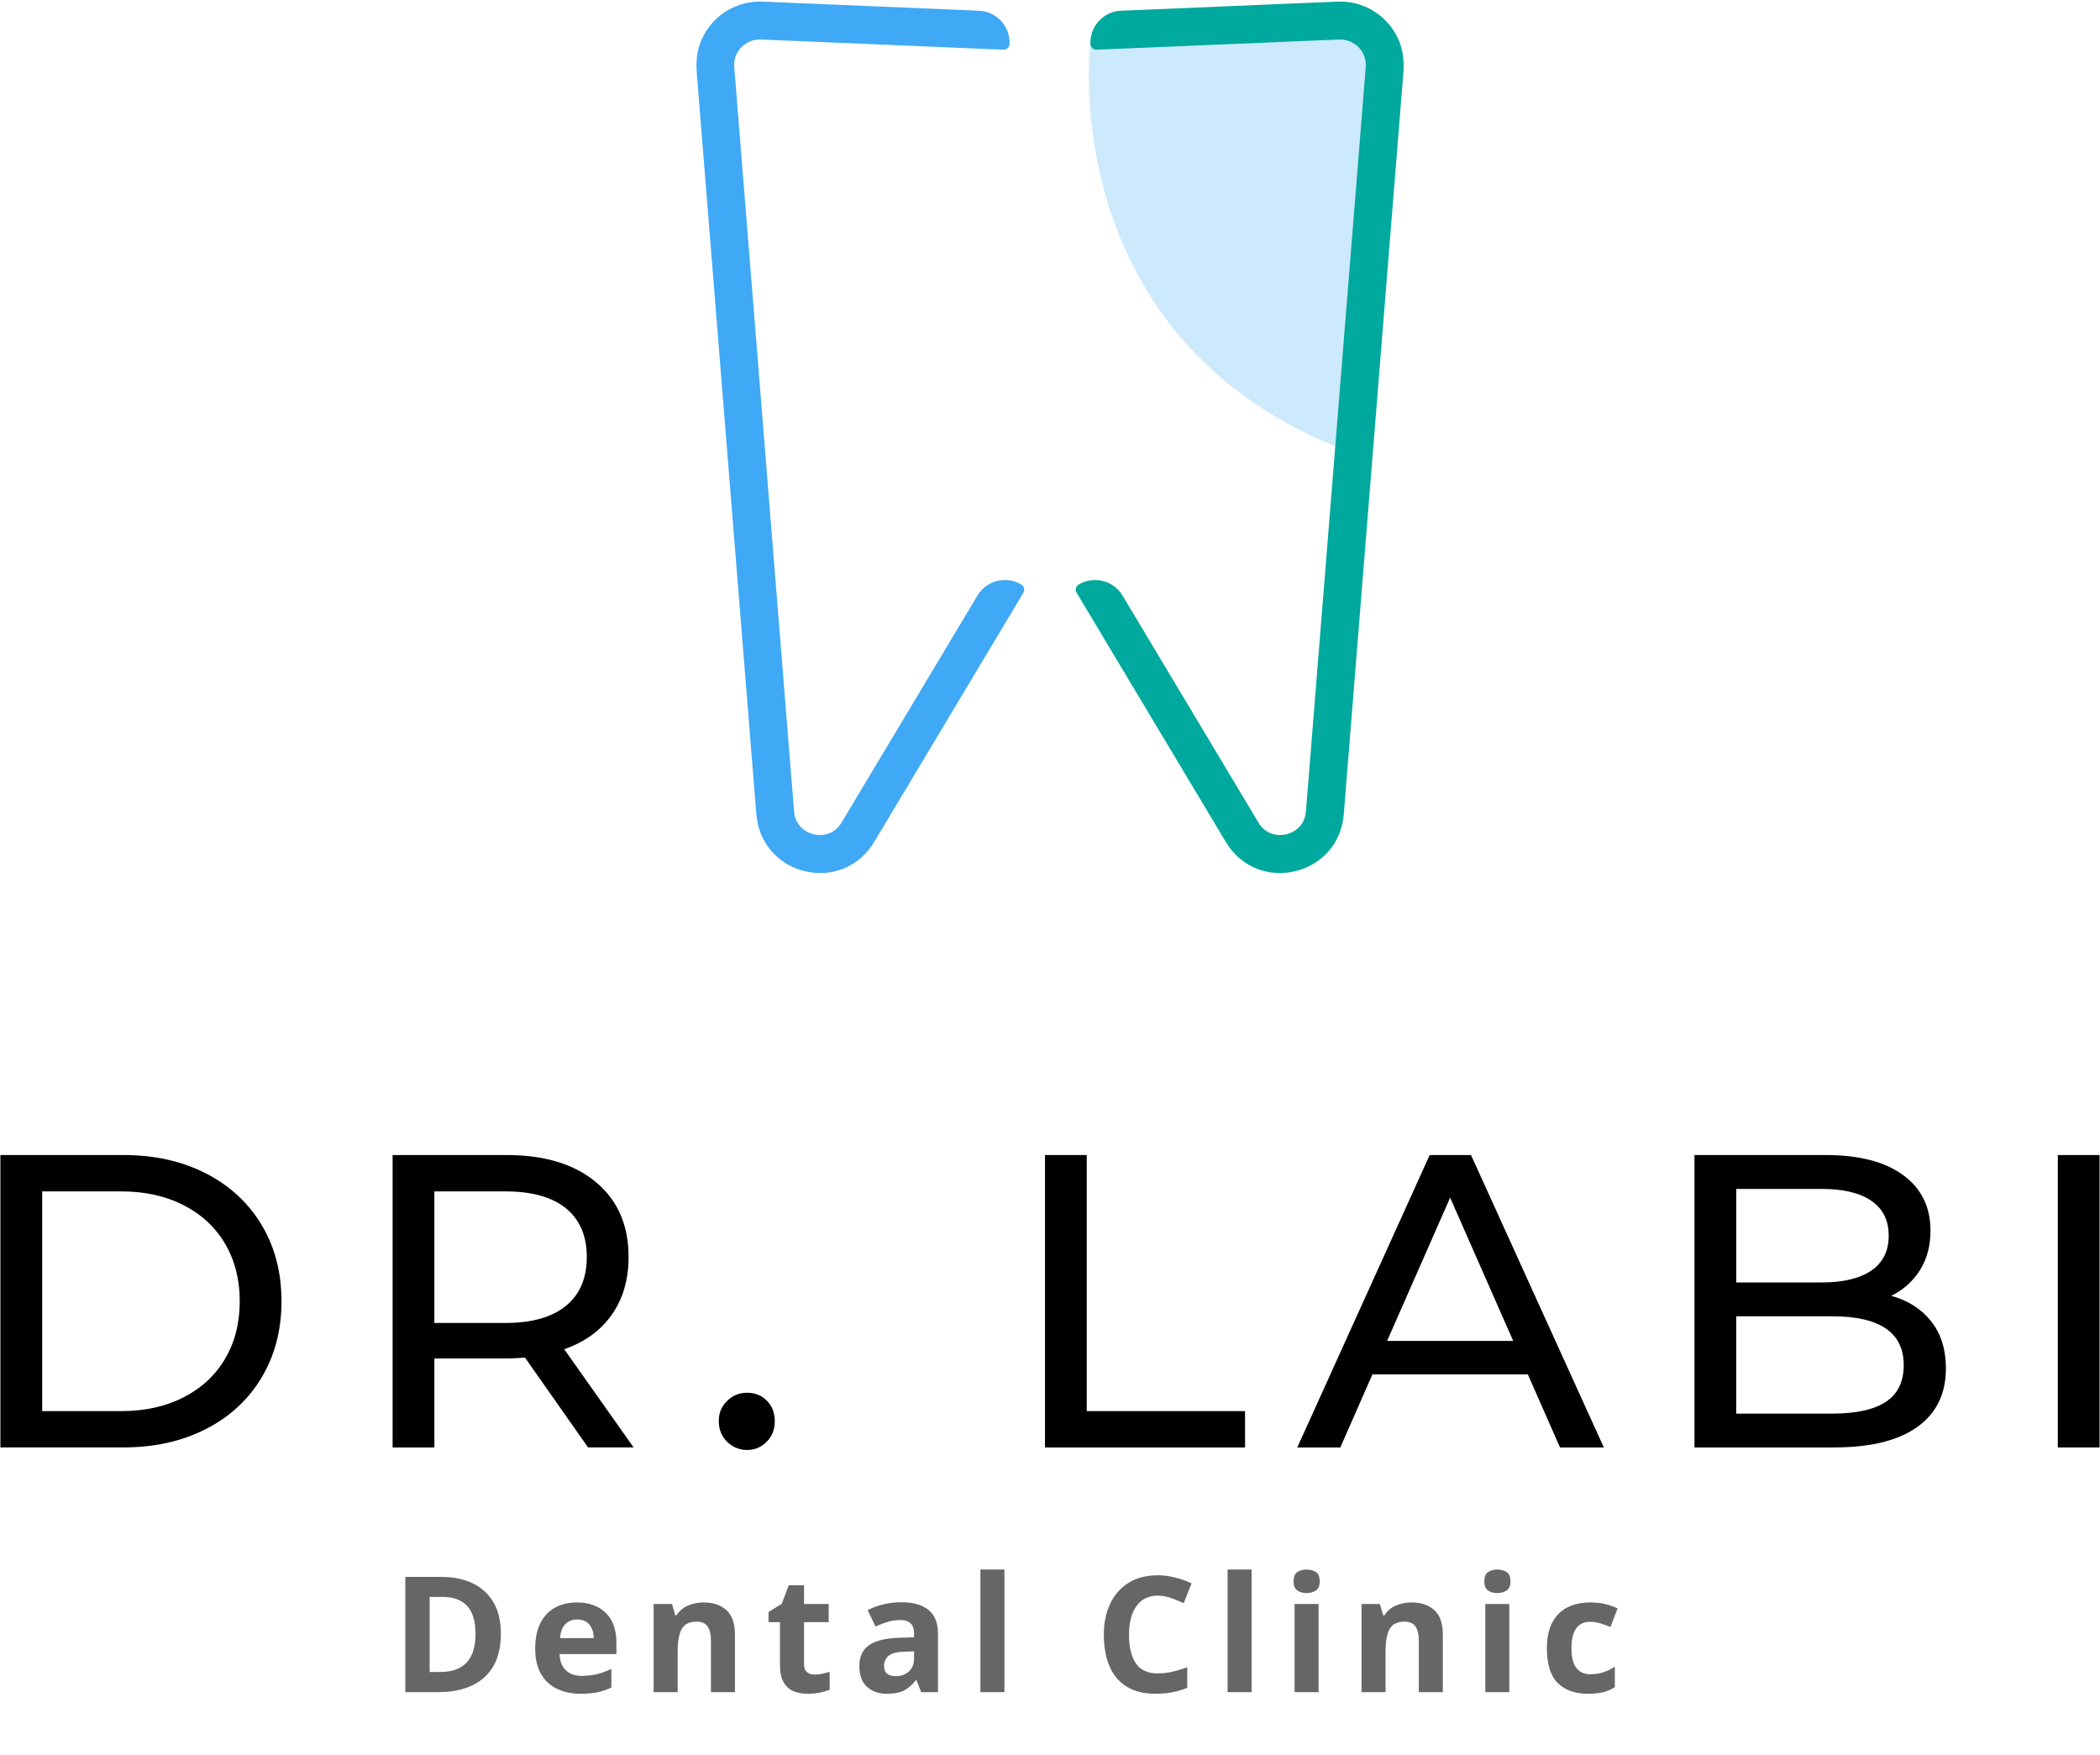
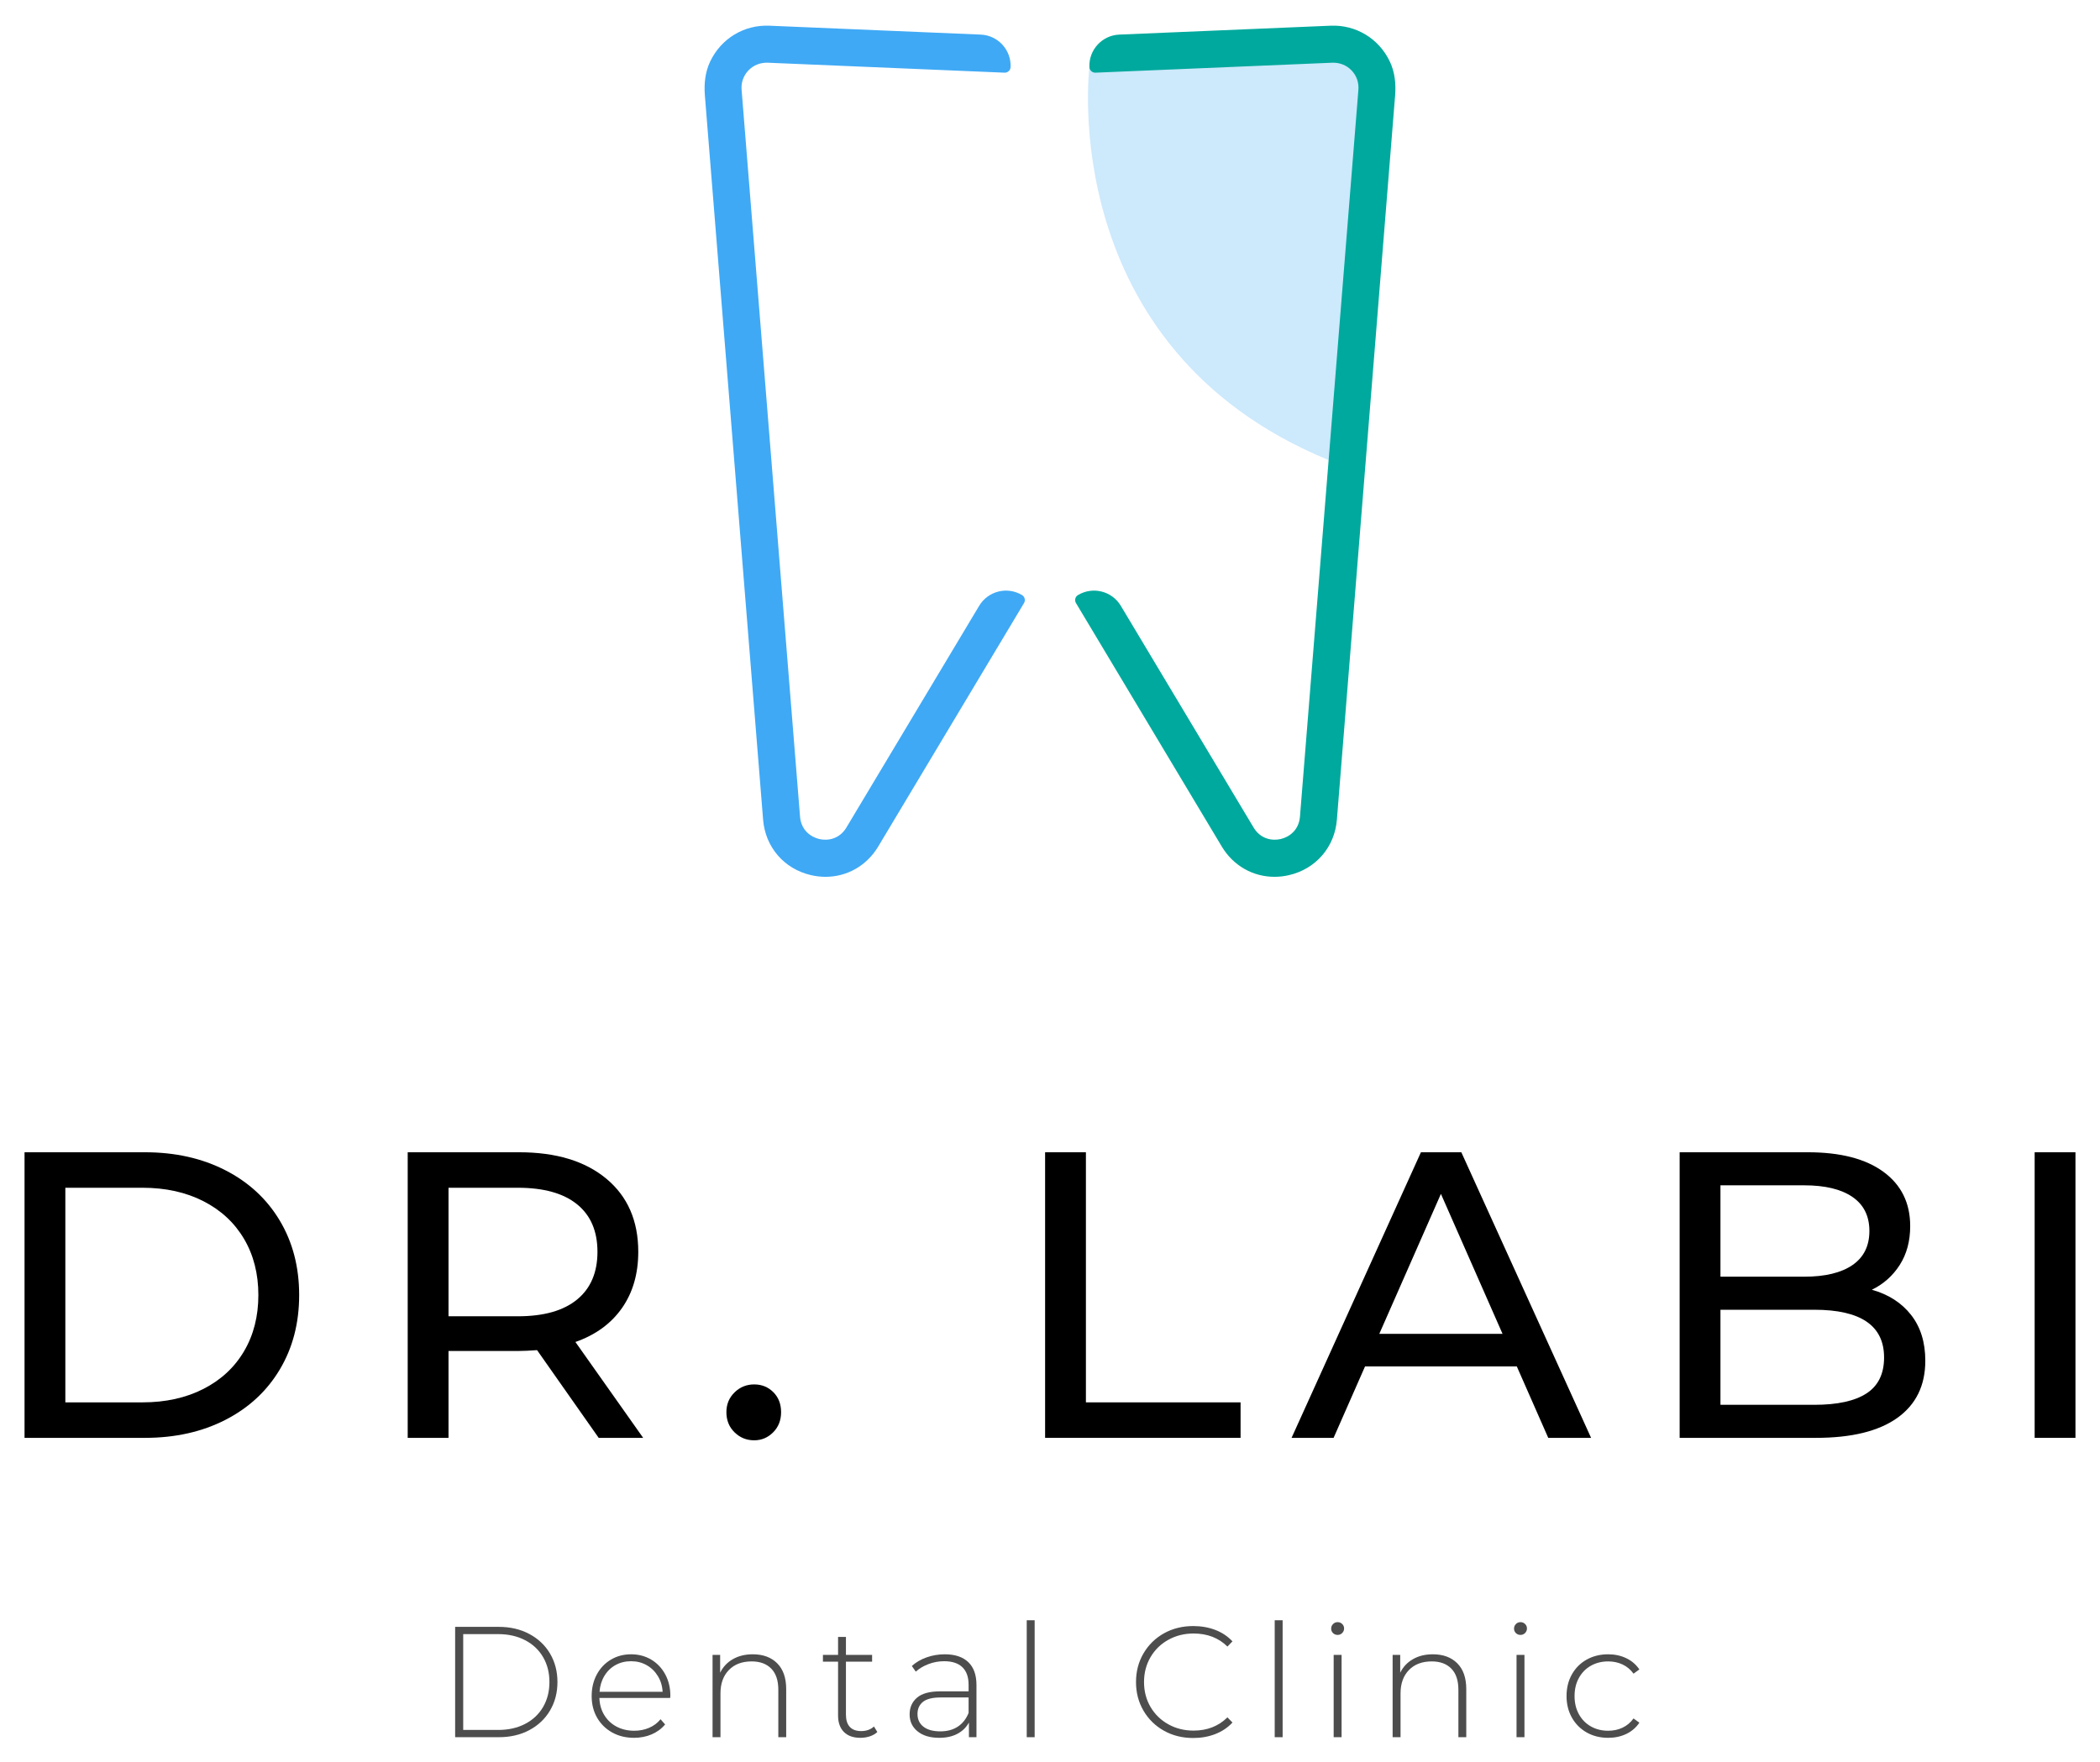
- <svg xmlns="http://www.w3.org/2000/svg" version="1.1" viewBox="0 0 680 568">
+ <svg xmlns="http://www.w3.org/2000/svg" xmlns:xlink="http://www.w3.org/1999/xlink" width="696" height="584" viewBox="612 661 696 584">
  <defs>
-     <style>
-       .st0, .st1 {
-         fill: #3fa9f5;
-       }
- 
-       .st1 {
-         opacity: .26;
-       }
- 
-       .st2 {
-         fill: #00a99d;
-       }
- 
-       .st3 {
-         fill: #666;
-         font-family: Montserrat-Bold, Montserrat;
-         font-size: 52.25px;
-         font-weight: 700;
-         letter-spacing: .11em;
-       }
-     </style>
+     <g>
+       <g id="glyph-0-0">
+         <path d="M 6.375 -36.578 L 20.844 -36.578 C 24.645 -36.578 28.016 -35.789 30.953 -34.219 C 33.898 -32.656 36.191 -30.488 37.828 -27.719 C 39.461 -24.945 40.281 -21.801 40.281 -18.281 C 40.281 -14.77 39.461 -11.629 37.828 -8.859 C 36.191 -6.086 33.898 -3.914 30.953 -2.344 C 28.016 -0.781 24.645 0 20.844 0 L 6.375 0 Z M 20.641 -2.406 C 24.016 -2.406 26.988 -3.07 29.562 -4.406 C 32.145 -5.75 34.133 -7.625 35.531 -10.031 C 36.926 -12.438 37.625 -15.188 37.625 -18.281 C 37.625 -21.383 36.926 -24.133 35.531 -26.531 C 34.133 -28.938 32.145 -30.812 29.562 -32.156 C 26.988 -33.5 24.016 -34.172 20.641 -34.172 L 9.047 -34.172 L 9.047 -2.406 Z M 20.641 -2.406 " />
+       </g>
+       <g id="glyph-0-1">
+         <path d="M 28.578 -13.016 L 5.125 -13.016 C 5.188 -10.891 5.723 -9 6.734 -7.344 C 7.742 -5.688 9.109 -4.406 10.828 -3.5 C 12.555 -2.594 14.504 -2.141 16.672 -2.141 C 18.441 -2.141 20.082 -2.461 21.594 -3.109 C 23.113 -3.754 24.379 -4.703 25.391 -5.953 L 26.906 -4.234 C 25.719 -2.805 24.227 -1.707 22.438 -0.938 C 20.645 -0.176 18.703 0.203 16.609 0.203 C 13.898 0.203 11.484 -0.383 9.359 -1.562 C 7.234 -2.75 5.566 -4.383 4.359 -6.469 C 3.16 -8.562 2.562 -10.953 2.562 -13.641 C 2.562 -16.285 3.125 -18.66 4.25 -20.766 C 5.383 -22.879 6.941 -24.523 8.922 -25.703 C 10.91 -26.891 13.145 -27.484 15.625 -27.484 C 18.094 -27.484 20.312 -26.898 22.281 -25.734 C 24.25 -24.566 25.801 -22.938 26.938 -20.844 C 28.07 -18.758 28.641 -16.391 28.641 -13.734 Z M 15.625 -25.188 C 13.707 -25.188 11.984 -24.758 10.453 -23.906 C 8.922 -23.051 7.691 -21.848 6.766 -20.297 C 5.836 -18.742 5.305 -16.992 5.172 -15.047 L 26.078 -15.047 C 25.973 -16.992 25.445 -18.734 24.5 -20.266 C 23.562 -21.805 22.328 -23.008 20.797 -23.875 C 19.266 -24.75 17.539 -25.188 15.625 -25.188 Z M 15.625 -25.188 " />
+       </g>
+       <g id="glyph-0-2">
+         <path d="M 18.859 -27.484 C 22.273 -27.484 24.973 -26.488 26.953 -24.5 C 28.941 -22.52 29.938 -19.664 29.938 -15.938 L 29.938 0 L 27.328 0 L 27.328 -15.734 C 27.328 -18.797 26.551 -21.125 25 -22.719 C 23.445 -24.32 21.281 -25.125 18.5 -25.125 C 15.289 -25.125 12.766 -24.164 10.922 -22.25 C 9.078 -20.344 8.156 -17.77 8.156 -14.531 L 8.156 0 L 5.531 0 L 5.531 -27.281 L 8.047 -27.281 L 8.047 -21.375 C 8.984 -23.289 10.383 -24.785 12.25 -25.859 C 14.113 -26.941 16.316 -27.484 18.859 -27.484 Z M 18.859 -27.484 " />
+       </g>
+       <g id="glyph-0-3">
+         <path d="M 19.078 -1.719 C 18.41 -1.094 17.578 -0.613 16.578 -0.281 C 15.586 0.039 14.555 0.203 13.484 0.203 C 11.109 0.203 9.273 -0.445 7.984 -1.75 C 6.703 -3.051 6.062 -4.867 6.062 -7.203 L 6.062 -25.031 L 1.047 -25.031 L 1.047 -27.281 L 6.062 -27.281 L 6.062 -33.234 L 8.672 -33.234 L 8.672 -27.281 L 17.344 -27.281 L 17.344 -25.031 L 8.672 -25.031 L 8.672 -7.469 C 8.672 -5.695 9.098 -4.348 9.953 -3.422 C 10.805 -2.492 12.066 -2.031 13.734 -2.031 C 15.441 -2.031 16.852 -2.535 17.969 -3.547 Z M 19.078 -1.719 " />
+       </g>
+       <g id="glyph-0-4">
+         <path d="M 14.734 -27.484 C 18.109 -27.484 20.703 -26.617 22.516 -24.891 C 24.328 -23.172 25.234 -20.641 25.234 -17.297 L 25.234 0 L 22.734 0 L 22.734 -4.859 C 21.859 -3.254 20.582 -2.008 18.906 -1.125 C 17.238 -0.238 15.238 0.203 12.906 0.203 C 9.875 0.203 7.477 -0.508 5.719 -1.938 C 3.957 -3.363 3.078 -5.242 3.078 -7.578 C 3.078 -9.836 3.883 -11.672 5.5 -13.078 C 7.125 -14.492 9.711 -15.203 13.266 -15.203 L 22.625 -15.203 L 22.625 -17.406 C 22.625 -19.945 21.938 -21.879 20.562 -23.203 C 19.188 -24.523 17.176 -25.188 14.531 -25.188 C 12.719 -25.188 10.984 -24.867 9.328 -24.234 C 7.672 -23.609 6.27 -22.773 5.125 -21.734 L 3.812 -23.609 C 5.176 -24.836 6.812 -25.789 8.719 -26.469 C 10.633 -27.145 12.641 -27.484 14.734 -27.484 Z M 13.266 -1.938 C 15.535 -1.938 17.461 -2.457 19.047 -3.5 C 20.629 -4.539 21.82 -6.055 22.625 -8.047 L 22.625 -13.172 L 13.328 -13.172 C 10.641 -13.172 8.691 -12.68 7.484 -11.703 C 6.285 -10.723 5.688 -9.383 5.688 -7.688 C 5.688 -5.906 6.348 -4.5 7.672 -3.469 C 9.004 -2.445 10.867 -1.938 13.266 -1.938 Z M 13.266 -1.938 " />
+       </g>
+       <g id="glyph-0-5">
+         <path d="M 5.531 -38.766 L 8.156 -38.766 L 8.156 0 L 5.531 0 Z M 5.531 -38.766 " />
+       </g>
+       <g id="glyph-0-6">
+ </g>
+       <g id="glyph-0-7">
+         <path d="M 21.844 0.266 C 18.25 0.266 15.016 -0.535 12.141 -2.141 C 9.273 -3.742 7.016 -5.957 5.359 -8.781 C 3.703 -11.602 2.875 -14.77 2.875 -18.281 C 2.875 -21.801 3.703 -24.973 5.359 -27.797 C 7.016 -30.617 9.273 -32.832 12.141 -34.438 C 15.016 -36.039 18.25 -36.844 21.844 -36.844 C 24.488 -36.844 26.926 -36.414 29.156 -35.562 C 31.383 -34.707 33.281 -33.441 34.844 -31.766 L 33.172 -30.047 C 30.254 -32.93 26.508 -34.375 21.938 -34.375 C 18.875 -34.375 16.086 -33.676 13.578 -32.281 C 11.078 -30.895 9.109 -28.973 7.672 -26.516 C 6.242 -24.055 5.531 -21.312 5.531 -18.281 C 5.531 -15.25 6.242 -12.504 7.672 -10.047 C 9.109 -7.598 11.078 -5.676 13.578 -4.281 C 16.086 -2.883 18.875 -2.188 21.938 -2.188 C 26.469 -2.188 30.211 -3.648 33.172 -6.578 L 34.844 -4.859 C 33.281 -3.18 31.375 -1.906 29.125 -1.031 C 26.883 -0.164 24.457 0.266 21.844 0.266 Z M 21.844 0.266 " />
+       </g>
+       <g id="glyph-0-8">
+         <path d="M 5.531 -27.281 L 8.156 -27.281 L 8.156 0 L 5.531 0 Z M 6.844 -33.906 C 6.25 -33.906 5.742 -34.102 5.328 -34.5 C 4.91 -34.906 4.703 -35.406 4.703 -36 C 4.703 -36.594 4.91 -37.098 5.328 -37.516 C 5.742 -37.93 6.25 -38.141 6.844 -38.141 C 7.438 -38.141 7.941 -37.938 8.359 -37.531 C 8.773 -37.133 8.984 -36.641 8.984 -36.047 C 8.984 -35.461 8.773 -34.957 8.359 -34.531 C 7.941 -34.113 7.438 -33.906 6.844 -33.906 Z M 6.844 -33.906 " />
+       </g>
+       <g id="glyph-0-9">
+         <path d="M 16.359 0.203 C 13.711 0.203 11.344 -0.383 9.25 -1.562 C 7.156 -2.75 5.516 -4.395 4.328 -6.5 C 3.148 -8.613 2.562 -10.992 2.562 -13.641 C 2.562 -16.316 3.148 -18.707 4.328 -20.812 C 5.516 -22.926 7.156 -24.566 9.25 -25.734 C 11.344 -26.898 13.711 -27.484 16.359 -27.484 C 18.547 -27.484 20.535 -27.055 22.328 -26.203 C 24.129 -25.348 25.586 -24.102 26.703 -22.469 L 24.766 -21.062 C 23.785 -22.414 22.57 -23.43 21.125 -24.109 C 19.688 -24.785 18.098 -25.125 16.359 -25.125 C 14.234 -25.125 12.32 -24.645 10.625 -23.688 C 8.938 -22.738 7.613 -21.391 6.656 -19.641 C 5.695 -17.898 5.219 -15.898 5.219 -13.641 C 5.219 -11.367 5.695 -9.363 6.656 -7.625 C 7.613 -5.883 8.938 -4.535 10.625 -3.578 C 12.32 -2.617 14.234 -2.141 16.359 -2.141 C 18.098 -2.141 19.688 -2.477 21.125 -3.156 C 22.57 -3.844 23.785 -4.863 24.766 -6.219 L 26.703 -4.812 C 25.586 -3.164 24.129 -1.914 22.328 -1.062 C 20.535 -0.219 18.547 0.203 16.359 0.203 Z M 16.359 0.203 " />
+       </g>
+     </g>
+     <clipPath id="clip-0">
+       <path clip-rule="nonzero" d="M 0.582 0 L 97 0 L 97 138.512 L 0.582 138.512 Z M 0.582 0 " />
+     </clipPath>
+     <clipPath id="clip-1">
+       <rect x="0" y="0" width="97" height="139" />
+     </clipPath>
+     <g id="source-5" clip-path="url(#clip-1)">
+       <g clip-path="url(#clip-0)">
+         <path fill-rule="nonzero" fill="rgb(24.699%, 66.299%, 96.1%)" fill-opacity="1" d="M 1.062 8.242 C 1.062 8.242 -10.555 101.176 80.348 138.5 C 84 140 97 13 97 13 L 78 0 L 6.48 0 Z M 1.062 8.242 " />
+       </g>
+     </g>
  </defs>
-   <g id="Layer_6">
-     <path class="st1" d="M353.06,14.24s-11.62,92.94,79.28,130.26c3.65,1.5,16.65-125.5,16.65-125.5l-19-13h-71.52l-5.42,8.24Z" />
+   <g opacity="0.26">
+     <use xlink:href="#source-5" transform="matrix(1, 0, 0, 1, 972, 675)" />
  </g>
-   <g id="Layer_5">
-     <path class="st2" d="M414.4,282.66c-7.1,0-13.63-3.65-17.45-10.03l-48.33-80.72c-.55-.92-.25-2.1.67-2.65h0c4.9-2.94,11.26-1.34,14.2,3.56l44.01,73.5c2.28,3.82,6.14,4.47,8.99,3.81,2.85-.66,6.02-2.96,6.38-7.4l19.37-241c.19-2.4-.62-4.68-2.29-6.41-1.67-1.73-3.97-2.6-6.31-2.53l-78.53,3.3c-1.07.04-1.97-.78-2.01-1.85h0c-.24-5.71,4.19-10.53,9.9-10.77l70.13-2.95c8.19-.32,15.89,4.14,19.57,11.95,1.62,3.44,2.03,7.33,1.72,11.12l-19.3,240.12c-.73,9.09-6.94,16.31-15.82,18.38-1.64.38-3.26.57-4.87.57Z" />
-   </g>
-   <g id="Layer_4">
-     <path class="st0" d="M265.6,282.66c7.1,0,13.63-3.65,17.45-10.03l48.33-80.72c.55-.92.25-2.1-.67-2.65h0c-4.9-2.94-11.26-1.34-14.2,3.56l-44.01,73.5c-2.28,3.82-6.14,4.47-8.99,3.81-2.85-.66-6.02-2.96-6.38-7.4l-19.37-241c-.19-2.4.62-4.68,2.29-6.41,1.67-1.73,3.97-2.6,6.31-2.53l78.53,3.3c1.07.04,1.97-.78,2.01-1.85h0c.24-5.71-4.19-10.53-9.9-10.77L246.91.52c-8.19-.32-15.89,4.14-19.57,11.95-1.62,3.44-2.03,7.33-1.72,11.12l19.3,240.12c.73,9.09,6.94,16.31,15.82,18.38,1.64.38,3.26.57,4.87.57Z" />
-   </g>
-   <g id="Layer_3">
-     <g>
-       <path d="M.13,373.96h39.9c10.01,0,18.89,1.98,26.64,5.95,7.75,3.97,13.77,9.54,18.06,16.7,4.28,7.17,6.42,15.4,6.42,24.68s-2.14,17.51-6.42,24.68c-4.28,7.17-10.3,12.74-18.06,16.7-7.76,3.97-16.64,5.95-26.64,5.95H.13v-94.67ZM39.22,456.87c7.66,0,14.4-1.49,20.22-4.46,5.82-2.98,10.3-7.14,13.46-12.51,3.16-5.36,4.73-11.56,4.73-18.6s-1.58-13.23-4.73-18.6c-3.16-5.36-7.64-9.53-13.46-12.51-5.82-2.98-12.56-4.46-20.22-4.46H13.66v71.14h25.56Z" />
-       <path d="M190.42,468.63l-20.42-29.08c-2.53.18-4.51.27-5.95.27h-23.4v28.81h-13.52v-94.67h36.92c12.26,0,21.91,2.93,28.94,8.79,7.03,5.86,10.55,13.93,10.55,24.21,0,7.3-1.8,13.52-5.41,18.66-3.61,5.14-8.75,8.88-15.42,11.22l22.45,31.78h-14.74ZM183.25,422.79c4.51-3.7,6.76-8.97,6.76-15.82s-2.25-12.1-6.76-15.76c-4.51-3.65-11.05-5.48-19.61-5.48h-22.99v42.6h22.99c8.56,0,15.1-1.85,19.61-5.54Z" />
-       <path d="M235.46,466.81c-1.8-1.76-2.71-3.99-2.71-6.69s.9-4.8,2.71-6.56c1.8-1.76,3.97-2.64,6.49-2.64s4.64.86,6.36,2.57c1.71,1.71,2.57,3.92,2.57,6.63s-.88,4.94-2.64,6.69c-1.76,1.76-3.85,2.64-6.29,2.64s-4.69-.88-6.49-2.64Z" />
-       <path d="M338.38,373.96h13.52v82.91h51.26v11.77h-64.78v-94.67Z" />
-       <path d="M494.72,444.97h-50.31l-10.41,23.67h-13.93l42.87-94.67h13.39l43.01,94.67h-14.2l-10.41-23.67ZM489.99,434.15l-20.42-46.39-20.42,46.39h40.84Z" />
-       <path d="M625.37,427.86c3.16,4.01,4.73,9.08,4.73,15.21,0,8.21-3.09,14.52-9.26,18.93-6.18,4.42-15.17,6.63-26.98,6.63h-45.17v-94.67h42.47c10.82,0,19.18,2.16,25.09,6.49,5.9,4.33,8.86,10.33,8.86,17.99,0,4.96-1.15,9.24-3.45,12.85-2.3,3.61-5.39,6.36-9.26,8.25,5.5,1.53,9.83,4.31,12.98,8.32ZM562.21,384.92v30.29h27.73c6.94,0,12.28-1.29,16.03-3.85,3.74-2.57,5.61-6.33,5.61-11.29s-1.87-8.72-5.61-11.29c-3.74-2.57-9.08-3.85-16.03-3.85h-27.73ZM610.62,453.89c3.88-2.52,5.82-6.49,5.82-11.9,0-10.55-7.71-15.82-23.13-15.82h-31.11v31.51h31.11c7.66,0,13.43-1.26,17.31-3.79Z" />
-       <path d="M666.34,373.96h13.52v94.67h-13.52v-94.67Z" />
-     </g>
-   </g>
-   <g id="Layer_2">
-     <text class="st3" transform="translate(126.54 547.86)">
-       <tspan x="0" y="0">Dental Clinic</tspan>
-     </text>
+   <path fill-rule="nonzero" fill="rgb(0%, 66.299%, 61.6%)" fill-opacity="1" d="M 1034.398 951.656 C 1027.297 951.656 1020.766 948.008 1016.941 941.629 L 968.609 860.906 C 968.062 859.992 968.359 858.805 969.273 858.254 C 974.18 855.32 980.535 856.914 983.473 861.82 L 1027.48 935.32 C 1029.762 939.145 1033.625 939.785 1036.469 939.129 C 1039.312 938.465 1042.484 936.172 1042.844 931.727 L 1062.215 690.727 C 1062.406 688.328 1061.59 686.051 1059.922 684.316 C 1058.258 682.582 1055.953 681.719 1053.609 681.785 L 975.078 685.09 C 974.012 685.137 973.109 684.309 973.062 683.242 C 972.82 677.531 977.254 672.707 982.965 672.469 L 1053.09 669.516 C 1061.277 669.195 1068.98 673.66 1072.664 681.469 C 1074.285 684.91 1074.691 688.801 1074.387 692.594 L 1055.086 932.711 C 1054.355 941.801 1048.141 949.016 1039.262 951.086 C 1037.629 951.473 1036 951.656 1034.398 951.656 " />
+   <path fill-rule="nonzero" fill="rgb(24.699%, 66.299%, 96.1%)" fill-opacity="1" d="M 885.602 951.656 C 892.703 951.656 899.234 948.008 903.059 941.629 L 951.391 860.906 C 951.938 859.992 951.641 858.805 950.727 858.254 L 950.723 858.254 C 945.82 855.32 939.465 856.914 936.527 861.82 L 892.52 935.32 C 890.234 939.145 886.375 939.785 883.531 939.129 C 880.688 938.465 877.516 936.172 877.156 931.727 L 857.785 690.727 C 857.594 688.328 858.41 686.051 860.078 684.316 C 861.742 682.582 864.047 681.719 866.391 681.785 L 944.922 685.09 C 945.988 685.137 946.891 684.309 946.938 683.242 C 947.18 677.531 942.746 672.707 937.035 672.469 L 866.91 669.516 C 858.723 669.195 851.02 673.66 847.336 681.469 C 845.715 684.906 845.309 688.801 845.613 692.59 L 864.914 932.711 C 865.645 941.801 871.859 949.016 880.738 951.086 C 882.371 951.473 884 951.656 885.602 951.656 " />
+   <path fill-rule="nonzero" fill="rgb(0%, 0%, 0%)" fill-opacity="1" d="M 659.219 1125.867 C 666.879 1125.867 673.621 1124.379 679.438 1121.402 C 685.254 1118.43 689.738 1114.262 692.895 1108.895 C 696.051 1103.531 697.629 1097.332 697.629 1090.297 C 697.629 1083.266 696.051 1077.066 692.895 1071.703 C 689.738 1066.34 685.254 1062.168 679.438 1059.191 C 673.621 1056.215 666.879 1054.727 659.219 1054.727 L 633.656 1054.727 L 633.656 1125.867 Z M 620.133 1042.961 L 660.031 1042.961 C 670.039 1042.961 678.918 1044.945 686.672 1048.914 C 694.426 1052.883 700.445 1058.445 704.727 1065.613 C 709.008 1072.781 711.152 1081.012 711.152 1090.297 C 711.152 1099.586 709.008 1107.812 704.727 1114.98 C 700.445 1122.148 694.426 1127.719 686.672 1131.684 C 678.918 1135.652 670.039 1137.633 660.031 1137.633 L 620.133 1137.633 Z M 620.133 1042.961 " />
+   <path fill-rule="nonzero" fill="rgb(0%, 0%, 0%)" fill-opacity="1" d="M 803.254 1091.785 C 807.762 1088.09 810.016 1082.812 810.016 1075.961 C 810.016 1069.109 807.762 1063.855 803.254 1060.207 C 798.742 1056.555 792.207 1054.727 783.645 1054.727 L 760.652 1054.727 L 760.652 1097.332 L 783.645 1097.332 C 792.207 1097.332 798.742 1095.484 803.254 1091.785 M 810.422 1137.633 L 790 1108.555 C 787.473 1108.738 785.488 1108.828 784.047 1108.828 L 760.652 1108.828 L 760.652 1137.633 L 747.125 1137.633 L 747.125 1042.961 L 784.047 1042.961 C 796.309 1042.961 805.957 1045.891 812.992 1051.754 C 820.023 1057.613 823.539 1065.684 823.539 1075.961 C 823.539 1083.266 821.734 1089.484 818.129 1094.625 C 814.523 1099.766 809.383 1103.508 802.711 1105.852 L 825.164 1137.633 Z M 810.422 1137.633 " />
+   <path fill-rule="nonzero" fill="rgb(0%, 0%, 0%)" fill-opacity="1" d="M 855.457 1135.809 C 853.652 1134.051 852.75 1131.82 852.75 1129.113 C 852.75 1126.5 853.652 1124.312 855.457 1122.555 C 857.262 1120.797 859.422 1119.918 861.949 1119.918 C 864.473 1119.918 866.59 1120.773 868.305 1122.488 C 870.016 1124.199 870.875 1126.41 870.875 1129.113 C 870.875 1131.82 869.996 1134.051 868.238 1135.809 C 866.48 1137.566 864.383 1138.445 861.949 1138.445 C 859.422 1138.445 857.262 1137.566 855.457 1135.809 " />
+   <path fill-rule="nonzero" fill="rgb(0%, 0%, 0%)" fill-opacity="1" d="M 958.379 1042.961 L 971.902 1042.961 L 971.902 1125.867 L 1023.16 1125.867 L 1023.16 1137.633 L 958.379 1137.633 Z M 958.379 1042.961 " />
+   <path fill-rule="nonzero" fill="rgb(0%, 0%, 0%)" fill-opacity="1" d="M 1109.984 1103.148 L 1089.562 1056.758 L 1069.141 1103.148 Z M 1114.719 1113.965 L 1064.406 1113.965 L 1053.992 1137.633 L 1040.062 1137.633 L 1082.938 1042.961 L 1096.324 1042.961 L 1139.332 1137.633 L 1125.133 1137.633 Z M 1114.719 1113.965 " />
+   <path fill-rule="nonzero" fill="rgb(0%, 0%, 0%)" fill-opacity="1" d="M 1230.625 1122.891 C 1234.5 1120.371 1236.438 1116.402 1236.438 1110.992 C 1236.438 1100.441 1228.73 1095.168 1213.312 1095.168 L 1182.207 1095.168 L 1182.207 1126.68 L 1213.312 1126.68 C 1220.977 1126.68 1226.746 1125.418 1230.625 1122.891 M 1182.207 1053.918 L 1182.207 1084.211 L 1209.934 1084.211 C 1216.875 1084.211 1222.215 1082.926 1225.957 1080.359 C 1229.699 1077.789 1231.57 1074.023 1231.57 1069.066 C 1231.57 1064.105 1229.699 1060.34 1225.957 1057.773 C 1222.215 1055.203 1216.875 1053.918 1209.934 1053.918 Z M 1245.367 1096.859 C 1248.52 1100.871 1250.102 1105.941 1250.102 1112.074 C 1250.102 1120.277 1247.012 1126.59 1240.836 1131.008 C 1234.66 1135.426 1225.664 1137.633 1213.852 1137.633 L 1168.684 1137.633 L 1168.684 1042.961 L 1211.148 1042.961 C 1221.969 1042.961 1230.332 1045.125 1236.234 1049.453 C 1242.141 1053.781 1245.094 1059.777 1245.094 1067.441 C 1245.094 1072.402 1243.945 1076.684 1241.645 1080.289 C 1239.348 1083.898 1236.258 1086.648 1232.383 1088.539 C 1237.883 1090.074 1242.211 1092.848 1245.367 1096.859 " />
+   <path fill-rule="nonzero" fill="rgb(0%, 0%, 0%)" fill-opacity="1" d="M 1286.344 1042.961 L 1299.867 1042.961 L 1299.867 1137.633 L 1286.344 1137.633 Z M 1286.344 1042.961 " />
+   <g fill="rgb(30.199%, 30.199%, 30.199%)" fill-opacity="1">
+     <use xlink:href="#glyph-0-0" x="756.473" y="1236.863" />
+     <use xlink:href="#glyph-0-1" x="805.533" y="1236.863" />
+     <use xlink:href="#glyph-0-2" x="842.629" y="1236.863" />
+     <use xlink:href="#glyph-0-3" x="883.696" y="1236.863" />
+     <use xlink:href="#glyph-0-4" x="910.395" y="1236.863" />
+     <use xlink:href="#glyph-0-5" x="946.759" y="1236.863" />
+     <use xlink:href="#glyph-0-6" x="966.3" y="1236.863" />
+     <use xlink:href="#glyph-0-7" x="985.632" y="1236.863" />
+     <use xlink:href="#glyph-0-5" x="1028.945" y="1236.863" />
+     <use xlink:href="#glyph-0-8" x="1048.486" y="1236.863" />
+     <use xlink:href="#glyph-0-2" x="1068.026" y="1236.863" />
+     <use xlink:href="#glyph-0-8" x="1109.093" y="1236.863" />
+     <use xlink:href="#glyph-0-9" x="1128.634" y="1236.863" />
  </g>
</svg>
